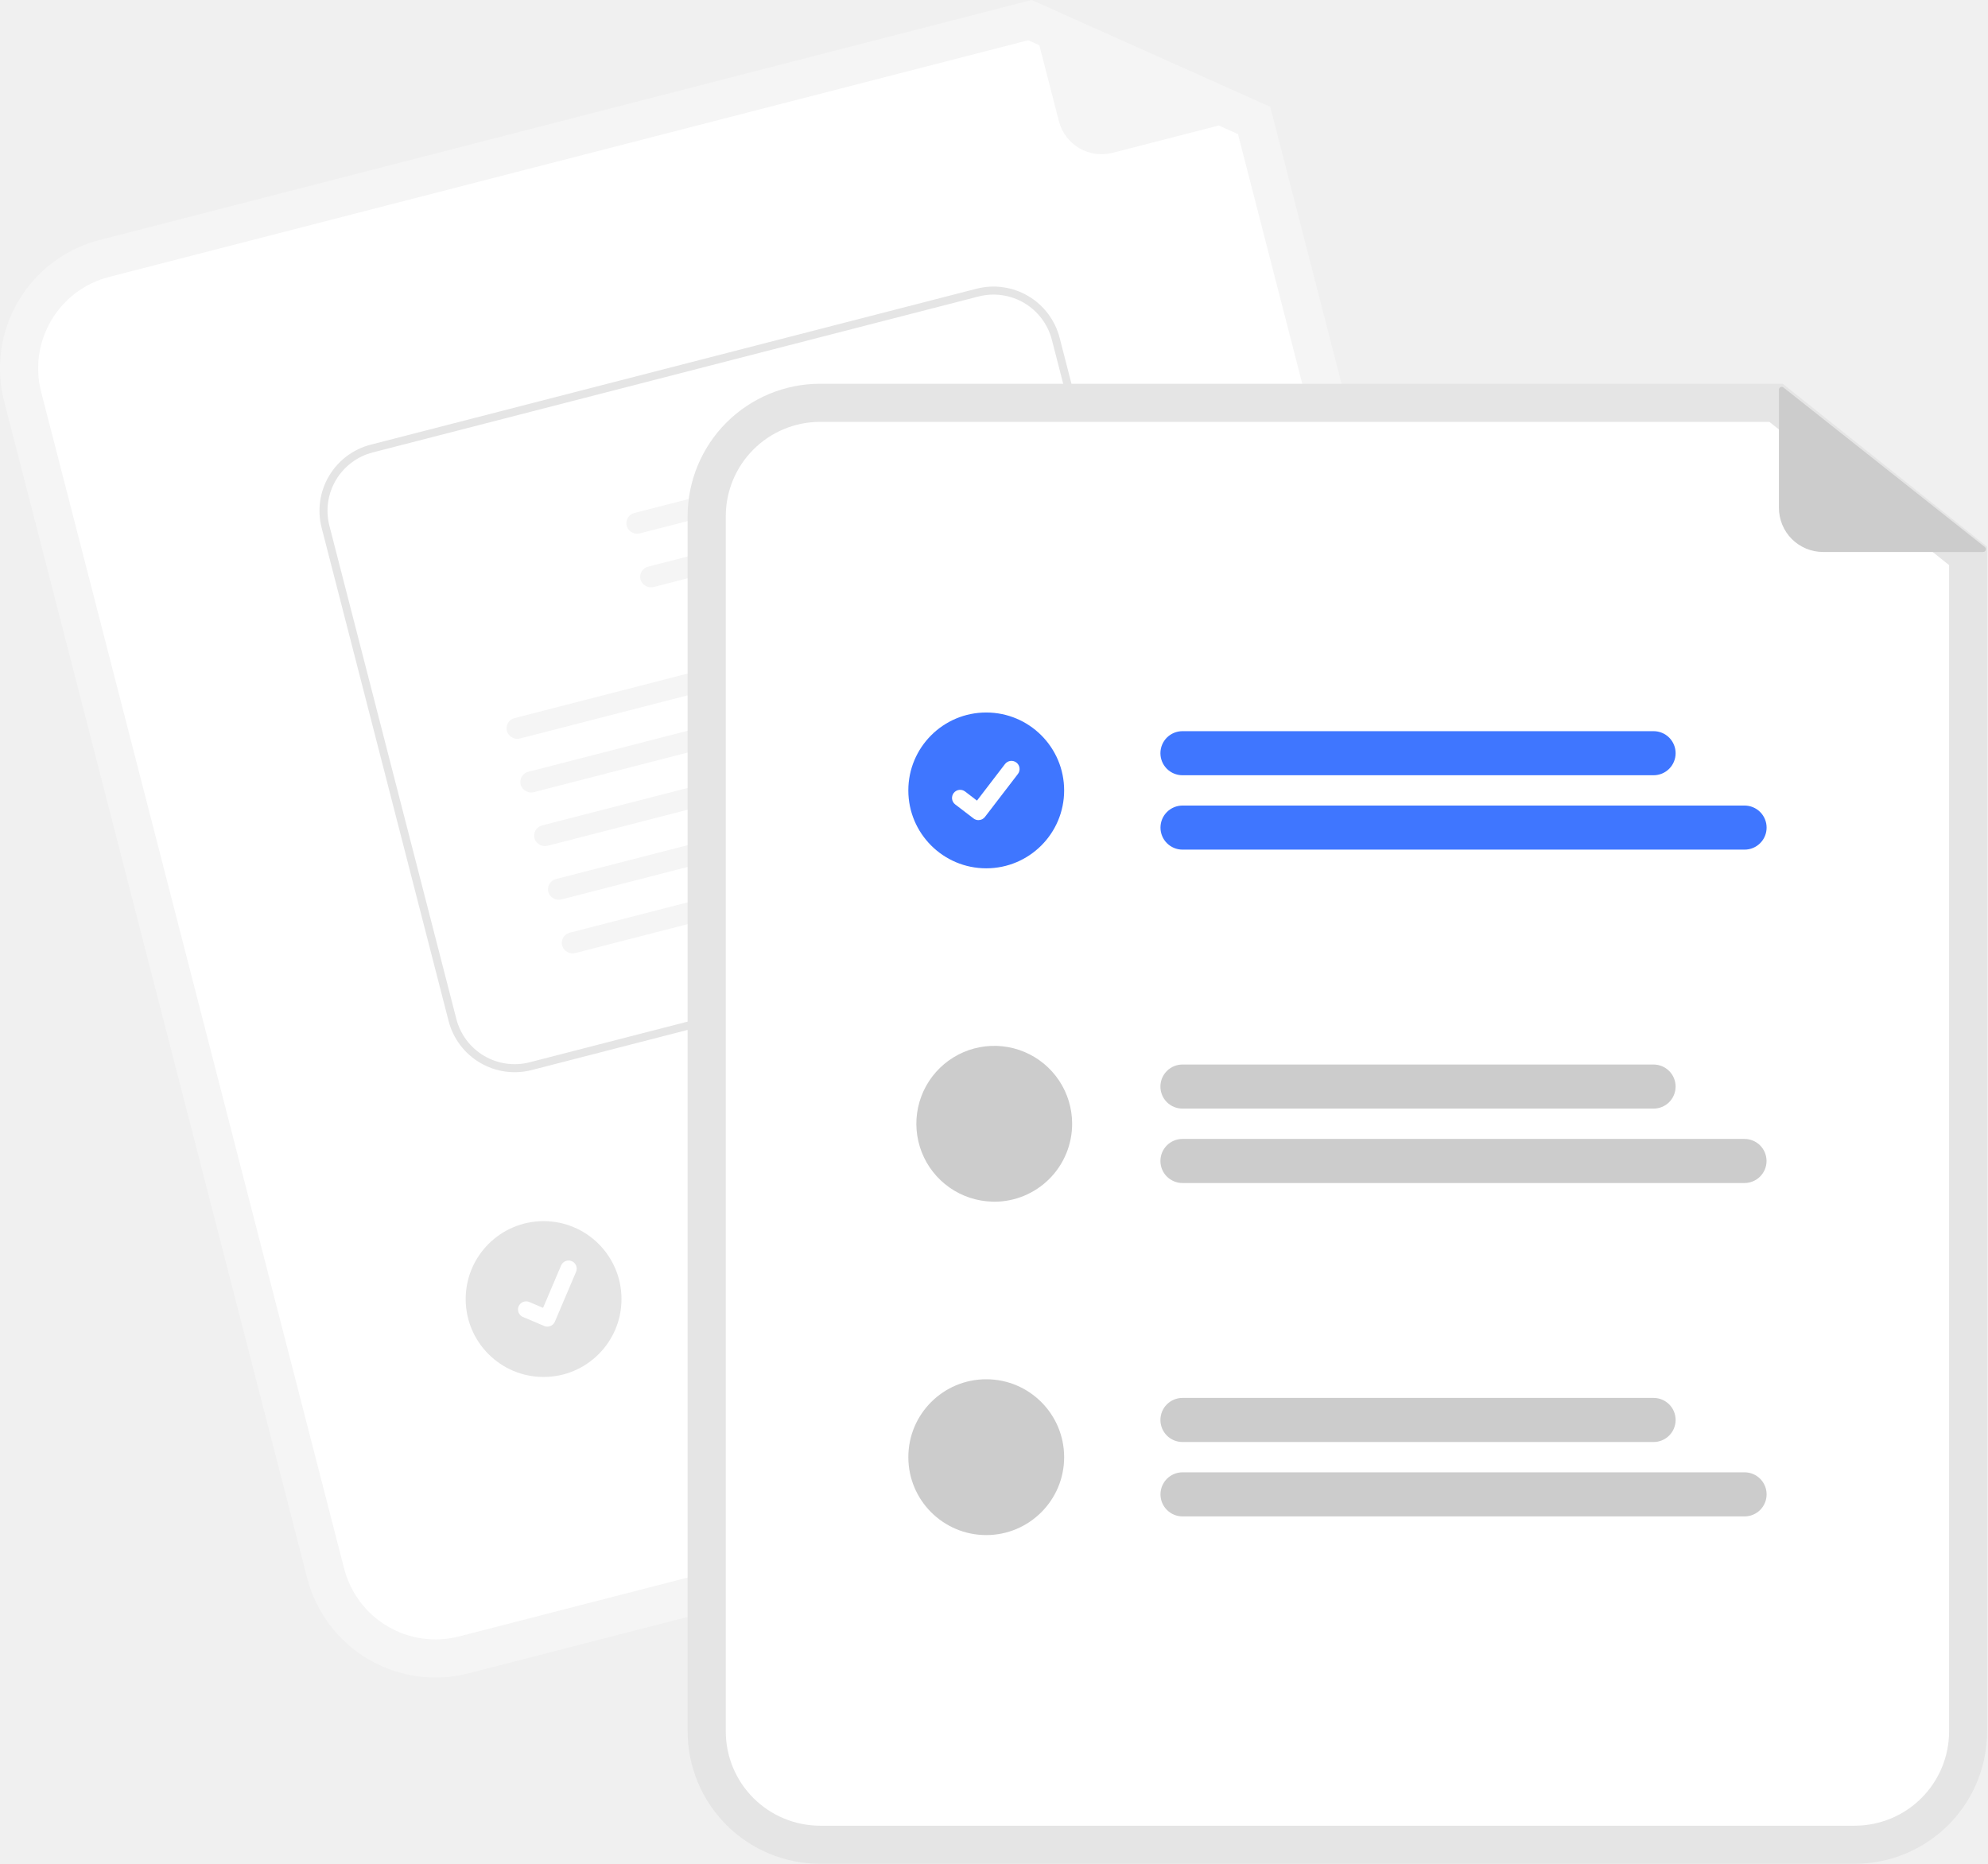
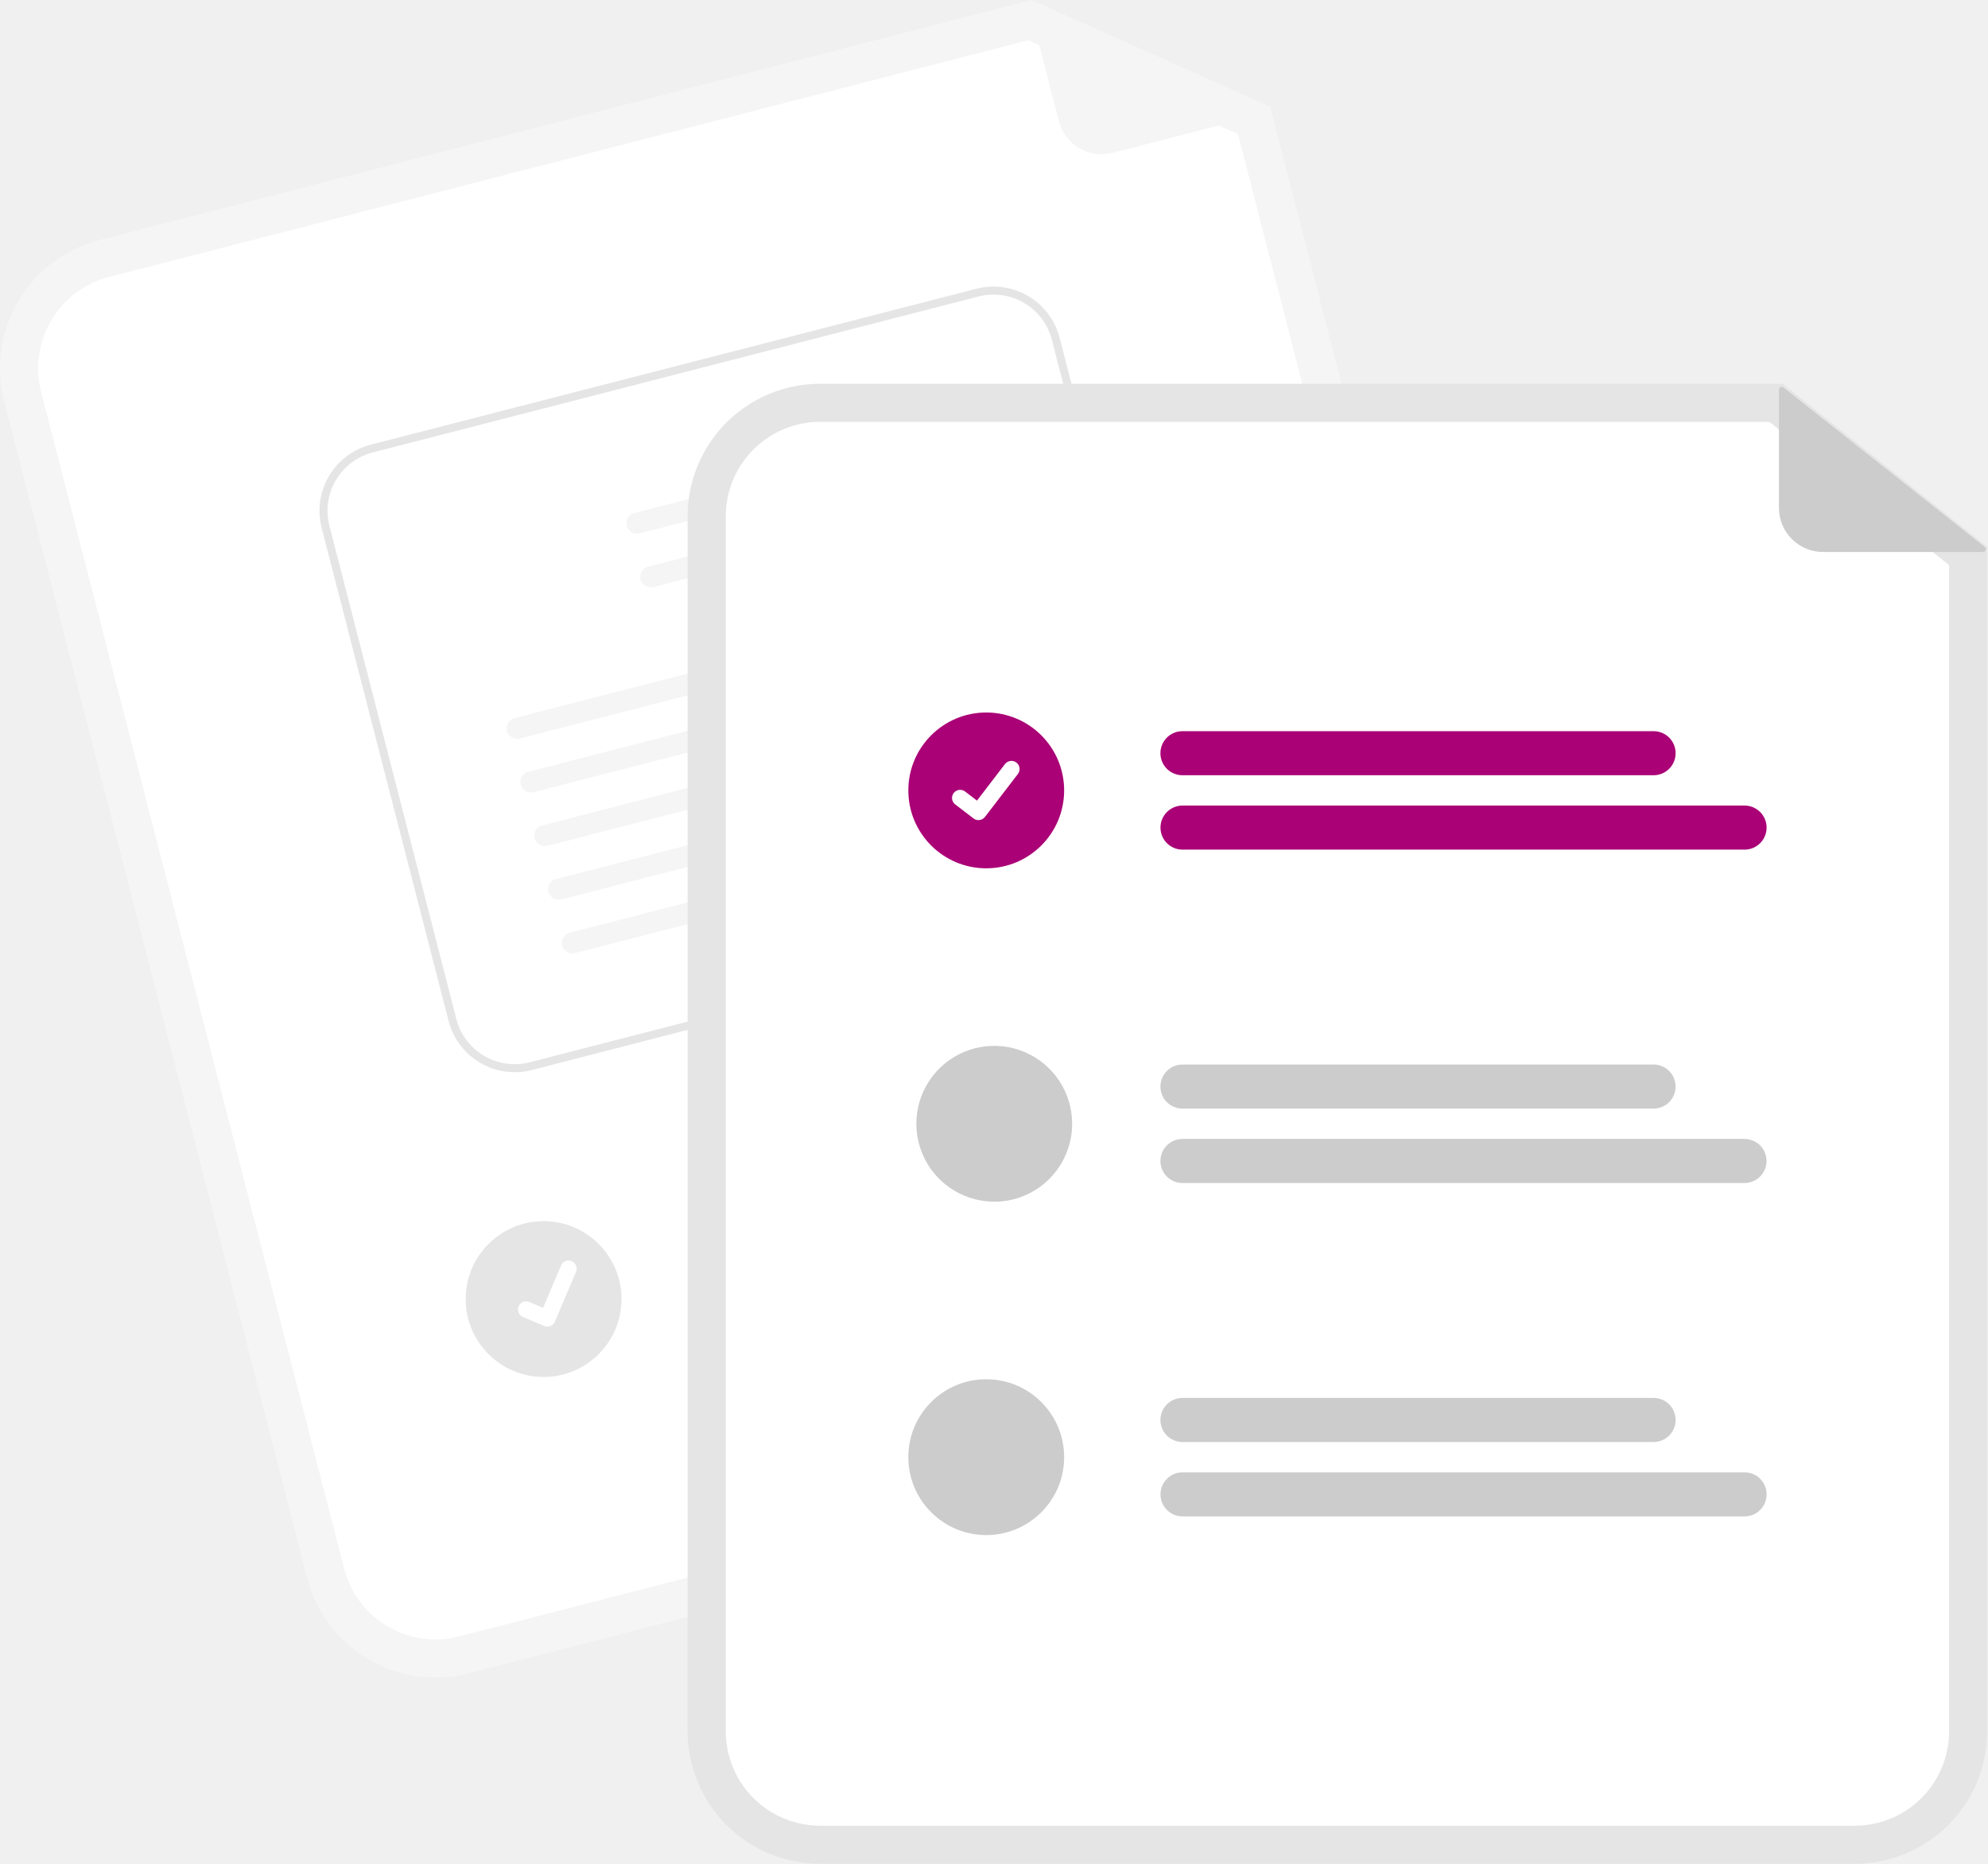
<svg xmlns="http://www.w3.org/2000/svg" width="128" height="120" viewBox="0 0 128 120" fill="none">
  <path d="M94.68 91.124L30.158 107.739C27.97 108.3 25.648 107.97 23.702 106.821C21.757 105.672 20.346 103.799 19.78 101.611L0.267 25.836C-0.294 23.647 0.036 21.325 1.185 19.38C2.334 17.434 4.207 16.024 6.395 15.458L66.422 0L81.786 6.878L100.808 80.746C101.369 82.934 101.039 85.256 99.89 87.202C98.741 89.147 96.868 90.558 94.68 91.124Z" fill="#F5F5F5" />
  <path d="M7.011 17.834C5.453 18.236 4.119 19.241 3.301 20.626C2.483 22.012 2.248 23.665 2.647 25.224L22.16 101C22.563 102.557 23.568 103.892 24.953 104.71C26.339 105.528 27.992 105.763 29.551 105.363L94.073 88.748C95.63 88.345 96.965 87.341 97.783 85.955C98.601 84.57 98.836 82.916 98.436 81.358L79.709 8.634L66.207 2.59L7.011 17.834Z" fill="white" />
  <path d="M81.62 7.269L71.635 9.84C70.906 10.028 70.132 9.918 69.484 9.536C68.836 9.153 68.366 8.528 68.178 7.8L66.279 0.424C66.271 0.392 66.272 0.358 66.282 0.326C66.292 0.294 66.311 0.266 66.336 0.245C66.362 0.223 66.393 0.209 66.426 0.204C66.459 0.2 66.492 0.204 66.523 0.218L81.648 6.935C81.682 6.95 81.71 6.975 81.729 7.007C81.748 7.038 81.756 7.075 81.753 7.112C81.75 7.149 81.735 7.183 81.712 7.212C81.688 7.24 81.656 7.26 81.62 7.269Z" fill="#F5F5F5" />
  <path d="M76.364 71.98L46.988 79.544C46.807 79.591 46.62 79.601 46.435 79.575C46.251 79.549 46.073 79.487 45.912 79.392C45.752 79.297 45.612 79.172 45.5 79.023C45.388 78.874 45.306 78.704 45.26 78.524C45.213 78.343 45.203 78.155 45.229 77.971C45.255 77.786 45.317 77.609 45.412 77.448C45.507 77.288 45.632 77.148 45.781 77.036C45.93 76.924 46.1 76.842 46.28 76.796L75.656 69.231C75.837 69.184 76.024 69.174 76.209 69.2C76.393 69.226 76.571 69.288 76.731 69.383C76.892 69.478 77.032 69.603 77.144 69.752C77.256 69.901 77.338 70.071 77.384 70.251C77.431 70.432 77.441 70.62 77.415 70.804C77.389 70.989 77.327 71.166 77.232 71.327C77.137 71.487 77.012 71.627 76.863 71.739C76.714 71.851 76.544 71.933 76.364 71.98Z" fill="#CCCCCC" />
  <path d="M83.236 75.158L48.191 84.182C47.827 84.276 47.44 84.222 47.116 84.03C46.791 83.839 46.557 83.526 46.463 83.162C46.369 82.797 46.424 82.411 46.615 82.087C46.806 81.762 47.119 81.528 47.483 81.434L82.528 72.409C82.892 72.316 83.279 72.371 83.603 72.562C83.927 72.754 84.161 73.066 84.255 73.43C84.349 73.794 84.294 74.181 84.103 74.505C83.912 74.829 83.6 75.064 83.236 75.158Z" fill="#CCCCCC" />
  <path d="M35 88.655C37.77 88.655 40.016 86.409 40.016 83.639C40.016 80.869 37.77 78.623 35 78.623C32.23 78.623 29.984 80.869 29.984 83.639C29.984 86.409 32.23 88.655 35 88.655Z" fill="#E5E5E5" />
  <path d="M73.244 58.853L34.23 68.896C33.102 69.185 31.906 69.014 30.904 68.422C29.902 67.831 29.175 66.865 28.884 65.739L20.708 33.977C20.419 32.849 20.589 31.653 21.181 30.651C21.773 29.649 22.738 28.922 23.865 28.631L62.879 18.588C64.007 18.299 65.203 18.47 66.205 19.061C67.207 19.653 67.934 20.619 68.225 21.745L76.401 53.507C76.69 54.634 76.52 55.83 75.928 56.833C75.336 57.835 74.371 58.561 73.244 58.853Z" fill="white" />
  <path d="M73.244 58.853L34.23 68.896C33.102 69.185 31.906 69.014 30.904 68.422C29.902 67.831 29.175 66.865 28.884 65.739L20.708 33.977C20.419 32.849 20.589 31.653 21.181 30.651C21.773 29.649 22.738 28.922 23.865 28.631L62.879 18.588C64.007 18.299 65.203 18.47 66.205 19.061C67.207 19.653 67.934 20.619 68.225 21.745L76.401 53.507C76.69 54.634 76.52 55.83 75.928 56.833C75.336 57.835 74.371 58.561 73.244 58.853ZM23.994 29.131C23 29.388 22.148 30.029 21.625 30.914C21.103 31.798 20.953 32.853 21.208 33.848L29.384 65.61C29.641 66.604 30.282 67.456 31.166 67.978C32.051 68.5 33.106 68.65 34.101 68.395L73.115 58.353C74.109 58.096 74.961 57.455 75.483 56.57C76.006 55.686 76.156 54.63 75.901 53.636L67.725 21.874C67.468 20.88 66.827 20.028 65.942 19.506C65.058 18.984 64.003 18.834 63.008 19.088L23.994 29.131Z" fill="#E5E5E5" />
  <path d="M60.904 29.268L41.214 34.336C41.042 34.384 40.858 34.365 40.699 34.283C40.541 34.2 40.419 34.061 40.36 33.892C40.332 33.804 40.322 33.712 40.331 33.62C40.341 33.528 40.369 33.439 40.413 33.358C40.458 33.278 40.519 33.207 40.592 33.151C40.665 33.094 40.749 33.053 40.838 33.03L60.881 27.871C61.691 28.281 61.478 29.12 60.904 29.268Z" fill="#F5F5F5" />
  <path d="M61.795 32.721L42.105 37.79C41.932 37.838 41.748 37.819 41.59 37.736C41.431 37.654 41.31 37.514 41.25 37.346C41.222 37.258 41.213 37.165 41.222 37.073C41.231 36.982 41.259 36.893 41.304 36.812C41.349 36.731 41.41 36.66 41.483 36.604C41.556 36.548 41.639 36.507 41.729 36.484L61.772 31.324C62.581 31.735 62.369 32.574 61.795 32.721Z" fill="#F5F5F5" />
  <path d="M63.55 39.807L33.499 47.543C33.327 47.591 33.143 47.572 32.984 47.49C32.826 47.407 32.704 47.268 32.645 47.099C32.617 47.011 32.608 46.918 32.617 46.827C32.626 46.735 32.654 46.646 32.699 46.565C32.743 46.484 32.804 46.414 32.877 46.357C32.95 46.301 33.034 46.26 33.123 46.237L63.527 38.41C64.337 38.821 64.124 39.66 63.55 39.807Z" fill="#F5F5F5" />
  <path d="M64.436 43.262L34.386 50.998C34.214 51.046 34.03 51.027 33.871 50.944C33.713 50.862 33.591 50.722 33.532 50.554C33.504 50.466 33.494 50.373 33.503 50.282C33.513 50.19 33.541 50.101 33.585 50.02C33.63 49.939 33.691 49.868 33.764 49.812C33.837 49.756 33.921 49.715 34.01 49.692L64.414 41.865C65.224 42.276 65.01 43.115 64.436 43.262Z" fill="#F5F5F5" />
  <path d="M65.327 46.715L35.276 54.45C35.104 54.498 34.92 54.479 34.762 54.397C34.603 54.315 34.482 54.175 34.422 54.007C34.394 53.919 34.385 53.826 34.394 53.734C34.403 53.642 34.431 53.553 34.476 53.473C34.521 53.392 34.581 53.321 34.654 53.265C34.727 53.208 34.811 53.167 34.901 53.144L65.305 45.318C66.114 45.728 65.901 46.567 65.327 46.715Z" fill="#F5F5F5" />
  <path d="M66.218 50.169L36.167 57.905C35.995 57.953 35.811 57.934 35.652 57.851C35.494 57.769 35.372 57.63 35.313 57.461C35.285 57.373 35.275 57.28 35.285 57.188C35.294 57.097 35.322 57.008 35.367 56.927C35.411 56.846 35.472 56.776 35.545 56.719C35.618 56.663 35.702 56.622 35.791 56.599L66.195 48.772C67.005 49.182 66.792 50.022 66.218 50.169Z" fill="#F5F5F5" />
  <path d="M67.108 53.623L37.058 61.358C36.886 61.406 36.702 61.387 36.543 61.304C36.384 61.222 36.263 61.083 36.203 60.914C36.176 60.826 36.166 60.733 36.175 60.642C36.185 60.55 36.212 60.461 36.257 60.38C36.302 60.299 36.363 60.229 36.436 60.172C36.509 60.116 36.593 60.075 36.682 60.052L67.086 52.225C67.895 52.636 67.682 53.475 67.108 53.623Z" fill="#F5F5F5" />
  <path d="M35.373 85.397C35.264 85.426 35.148 85.418 35.044 85.375L35.038 85.372L33.671 84.793C33.608 84.766 33.55 84.727 33.502 84.678C33.454 84.629 33.416 84.57 33.39 84.507C33.364 84.443 33.351 84.374 33.352 84.306C33.352 84.237 33.366 84.169 33.393 84.105C33.42 84.042 33.459 83.984 33.509 83.936C33.558 83.888 33.616 83.85 33.68 83.824C33.744 83.799 33.812 83.786 33.881 83.787C33.95 83.787 34.018 83.802 34.081 83.829L34.967 84.205L36.127 81.476C36.154 81.412 36.193 81.355 36.242 81.307C36.291 81.259 36.349 81.221 36.413 81.195C36.477 81.169 36.545 81.156 36.614 81.157C36.682 81.158 36.75 81.172 36.814 81.199L36.807 81.217L36.814 81.199C36.942 81.253 37.043 81.356 37.095 81.485C37.147 81.614 37.145 81.758 37.091 81.886L35.726 85.095C35.694 85.169 35.646 85.235 35.585 85.287C35.524 85.339 35.451 85.377 35.373 85.397L35.373 85.397Z" fill="white" />
  <path d="M119.422 120H52.795C50.536 119.998 48.37 119.099 46.772 117.501C45.175 115.904 44.276 113.738 44.273 111.478V33.23C44.276 30.971 45.175 28.805 46.772 27.207C48.37 25.61 50.536 24.711 52.795 24.708H114.781L127.944 35.2V111.478C127.942 113.738 127.043 115.904 125.446 117.501C123.848 119.099 121.682 119.998 119.422 120Z" fill="#E5E5E5" />
  <path d="M52.799 27.162C51.19 27.163 49.648 27.803 48.51 28.941C47.372 30.079 46.732 31.621 46.73 33.23V111.478C46.732 113.087 47.372 114.63 48.51 115.767C49.648 116.905 51.19 117.545 52.799 117.547H119.426C121.035 117.545 122.578 116.905 123.715 115.767C124.853 114.63 125.493 113.087 125.495 111.478V36.382L113.926 27.162H52.799Z" fill="white" />
-   <path d="M106.468 49.914H76.134C75.758 49.914 75.397 49.764 75.13 49.498C74.864 49.232 74.715 48.871 74.715 48.495C74.715 48.118 74.864 47.758 75.13 47.491C75.397 47.225 75.758 47.076 76.134 47.076H106.468C106.845 47.076 107.206 47.225 107.472 47.491C107.738 47.758 107.887 48.118 107.887 48.495C107.887 48.871 107.738 49.232 107.472 49.498C107.206 49.764 106.845 49.914 106.468 49.914Z" fill="#3F76FF" />
-   <path d="M112.324 54.703H76.136C75.76 54.703 75.4 54.553 75.134 54.287C74.868 54.021 74.719 53.66 74.719 53.284C74.719 52.908 74.868 52.548 75.134 52.282C75.4 52.016 75.76 51.866 76.136 51.865H112.324C112.511 51.865 112.696 51.901 112.868 51.973C113.04 52.044 113.197 52.148 113.329 52.28C113.461 52.412 113.566 52.569 113.637 52.741C113.709 52.913 113.745 53.098 113.745 53.284C113.745 53.471 113.709 53.656 113.637 53.828C113.566 54 113.461 54.157 113.329 54.288C113.197 54.42 113.04 54.525 112.868 54.596C112.696 54.667 112.511 54.704 112.324 54.703Z" fill="#3F76FF" />
+   <path d="M106.468 49.914H76.134C75.758 49.914 75.397 49.764 75.13 49.498C74.864 49.232 74.715 48.871 74.715 48.495C74.715 48.118 74.864 47.758 75.13 47.491C75.397 47.225 75.758 47.076 76.134 47.076H106.468C106.845 47.076 107.206 47.225 107.472 47.491C107.738 47.758 107.887 48.118 107.887 48.495C107.887 48.871 107.738 49.232 107.472 49.498C107.206 49.764 106.845 49.914 106.468 49.914Z" fill="#AA0276" />
+   <path d="M112.324 54.703H76.136C75.76 54.703 75.4 54.553 75.134 54.287C74.868 54.021 74.719 53.66 74.719 53.284C74.719 52.908 74.868 52.548 75.134 52.282C75.4 52.016 75.76 51.866 76.136 51.865H112.324C112.511 51.865 112.696 51.901 112.868 51.973C113.04 52.044 113.197 52.148 113.329 52.28C113.461 52.412 113.566 52.569 113.637 52.741C113.709 52.913 113.745 53.098 113.745 53.284C113.745 53.471 113.709 53.656 113.637 53.828C113.566 54 113.461 54.157 113.329 54.288C113.197 54.42 113.04 54.525 112.868 54.596C112.696 54.667 112.511 54.704 112.324 54.703Z" fill="#AA0276" />
  <path d="M106.467 68.539H76.134C75.757 68.539 75.397 68.689 75.13 68.955C74.864 69.221 74.715 69.582 74.715 69.958C74.715 70.335 74.864 70.695 75.13 70.962C75.397 71.228 75.757 71.377 76.134 71.377H106.467C106.844 71.377 107.204 71.228 107.471 70.962C107.737 70.695 107.886 70.335 107.886 69.958C107.886 69.582 107.737 69.221 107.471 68.955C107.204 68.689 106.844 68.539 106.467 68.539Z" fill="#CCCCCC" />
  <path d="M112.322 73.33H76.134C75.757 73.33 75.397 73.479 75.13 73.745C74.864 74.011 74.715 74.372 74.715 74.749C74.715 75.125 74.864 75.486 75.13 75.752C75.397 76.018 75.757 76.168 76.134 76.168H112.322C112.698 76.168 113.059 76.018 113.325 75.752C113.591 75.486 113.741 75.125 113.741 74.749C113.741 74.372 113.591 74.011 113.325 73.745C113.059 73.479 112.698 73.33 112.322 73.33Z" fill="#CCCCCC" />
  <path d="M106.468 92.843H76.134C75.758 92.843 75.397 92.693 75.13 92.427C74.864 92.161 74.715 91.8 74.715 91.424C74.715 91.047 74.864 90.686 75.13 90.42C75.397 90.154 75.758 90.004 76.134 90.004H106.468C106.845 90.004 107.206 90.154 107.472 90.42C107.738 90.686 107.887 91.047 107.887 91.424C107.887 91.8 107.738 92.161 107.472 92.427C107.206 92.693 106.845 92.843 106.468 92.843Z" fill="#CCCCCC" />
  <path d="M112.324 97.633H76.136C75.76 97.632 75.4 97.483 75.134 97.216C74.868 96.95 74.719 96.59 74.719 96.214C74.719 95.838 74.868 95.477 75.134 95.211C75.4 94.945 75.76 94.795 76.136 94.794H112.324C112.511 94.794 112.696 94.831 112.868 94.902C113.04 94.973 113.197 95.078 113.329 95.209C113.461 95.341 113.566 95.498 113.637 95.67C113.709 95.842 113.745 96.027 113.745 96.214C113.745 96.4 113.709 96.585 113.637 96.757C113.566 96.929 113.461 97.086 113.329 97.218C113.197 97.35 113.04 97.454 112.868 97.525C112.696 97.597 112.511 97.633 112.324 97.633Z" fill="#CCCCCC" />
-   <path d="M63.5 55.906C66.27 55.906 68.516 53.66 68.516 50.89C68.516 48.12 66.27 45.874 63.5 45.874C60.73 45.874 58.484 48.12 58.484 50.89C58.484 53.66 60.73 55.906 63.5 55.906Z" fill="#3F76FF" />
+   <path d="M63.5 55.906C66.27 55.906 68.516 53.66 68.516 50.89C68.516 48.12 66.27 45.874 63.5 45.874C60.73 45.874 58.484 48.12 58.484 50.89C58.484 53.66 60.73 55.906 63.5 55.906Z" fill="#AA0276" />
  <path d="M63 52.803C62.887 52.803 62.778 52.767 62.687 52.699L62.682 52.695L61.503 51.793C61.448 51.751 61.402 51.699 61.368 51.639C61.333 51.58 61.311 51.514 61.301 51.446C61.292 51.377 61.297 51.308 61.315 51.241C61.332 51.175 61.363 51.112 61.405 51.058C61.447 51.003 61.499 50.957 61.559 50.923C61.618 50.888 61.684 50.866 61.753 50.857C61.821 50.848 61.89 50.853 61.957 50.871C62.023 50.889 62.086 50.919 62.14 50.961L62.904 51.547L64.708 49.193C64.75 49.139 64.802 49.093 64.862 49.058C64.921 49.024 64.987 49.002 65.055 48.992C65.123 48.983 65.193 48.988 65.259 49.006C65.326 49.024 65.388 49.054 65.442 49.096L65.431 49.112L65.443 49.096C65.553 49.181 65.625 49.306 65.643 49.443C65.661 49.581 65.624 49.72 65.54 49.831L63.417 52.598C63.368 52.662 63.305 52.713 63.233 52.749C63.161 52.784 63.081 52.803 63.001 52.802L63 52.803Z" fill="white" />
  <path d="M69.031 72.354C69.031 73.013 68.902 73.665 68.65 74.274C68.398 74.883 68.029 75.436 67.563 75.902C67.097 76.368 66.544 76.737 65.936 76.99C65.327 77.242 64.675 77.372 64.016 77.372C63.973 77.373 63.93 77.371 63.887 77.367C62.901 77.341 61.944 77.026 61.136 76.459C60.328 75.893 59.706 75.101 59.346 74.182C58.986 73.263 58.905 72.259 59.113 71.295C59.321 70.33 59.809 69.449 60.515 68.76C61.222 68.072 62.116 67.607 63.085 67.424C64.055 67.241 65.057 67.348 65.966 67.731C66.875 68.115 67.65 68.758 68.196 69.58C68.741 70.403 69.031 71.367 69.031 72.354Z" fill="#CCCCCC" />
  <path d="M63.5 98.835C66.27 98.835 68.516 96.589 68.516 93.819C68.516 91.049 66.27 88.803 63.5 88.803C60.73 88.803 58.484 91.049 58.484 93.819C58.484 96.589 60.73 98.835 63.5 98.835Z" fill="#CCCCCC" />
  <path d="M127.689 35.538H117.377C116.625 35.538 115.903 35.239 115.37 34.706C114.838 34.174 114.539 33.452 114.539 32.7V25.084C114.539 25.05 114.548 25.018 114.566 24.989C114.584 24.961 114.609 24.939 114.639 24.924C114.669 24.909 114.703 24.904 114.736 24.907C114.769 24.911 114.8 24.924 114.827 24.945L127.799 35.221C127.828 35.244 127.849 35.276 127.859 35.311C127.869 35.346 127.868 35.384 127.856 35.419C127.844 35.453 127.822 35.484 127.792 35.505C127.762 35.526 127.726 35.538 127.689 35.538Z" fill="#CCCCCC" />
</svg>
